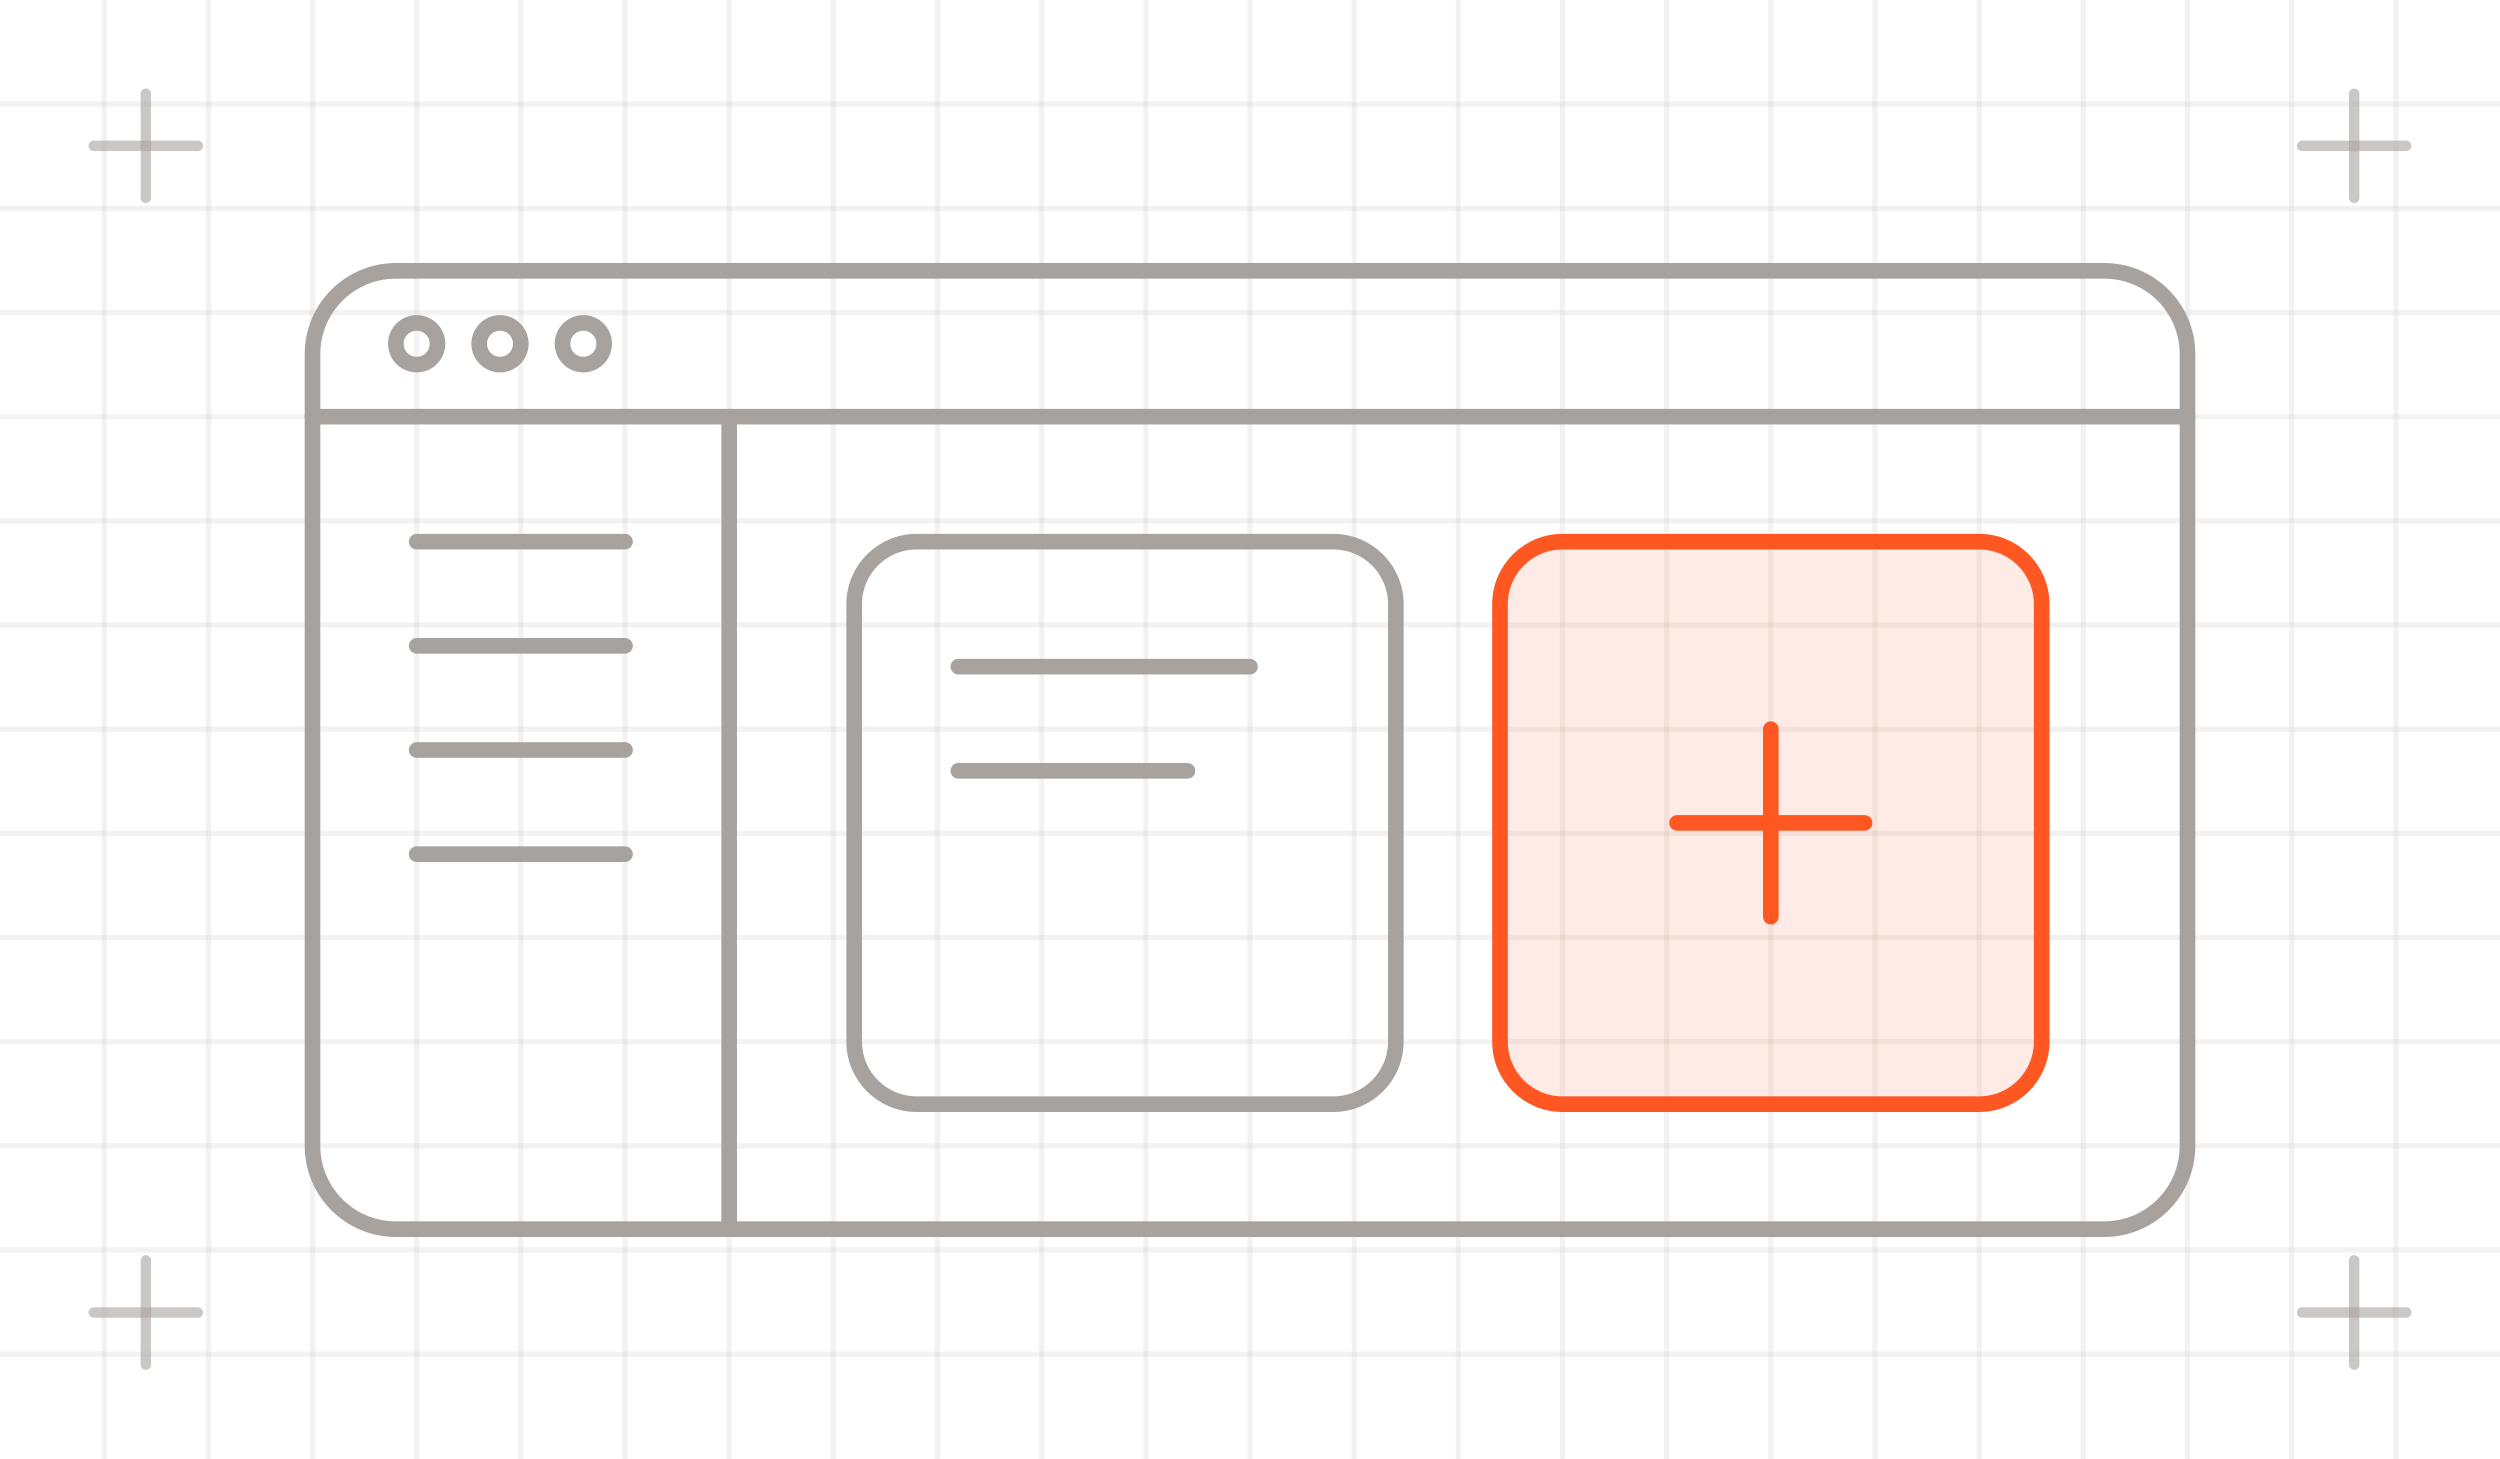
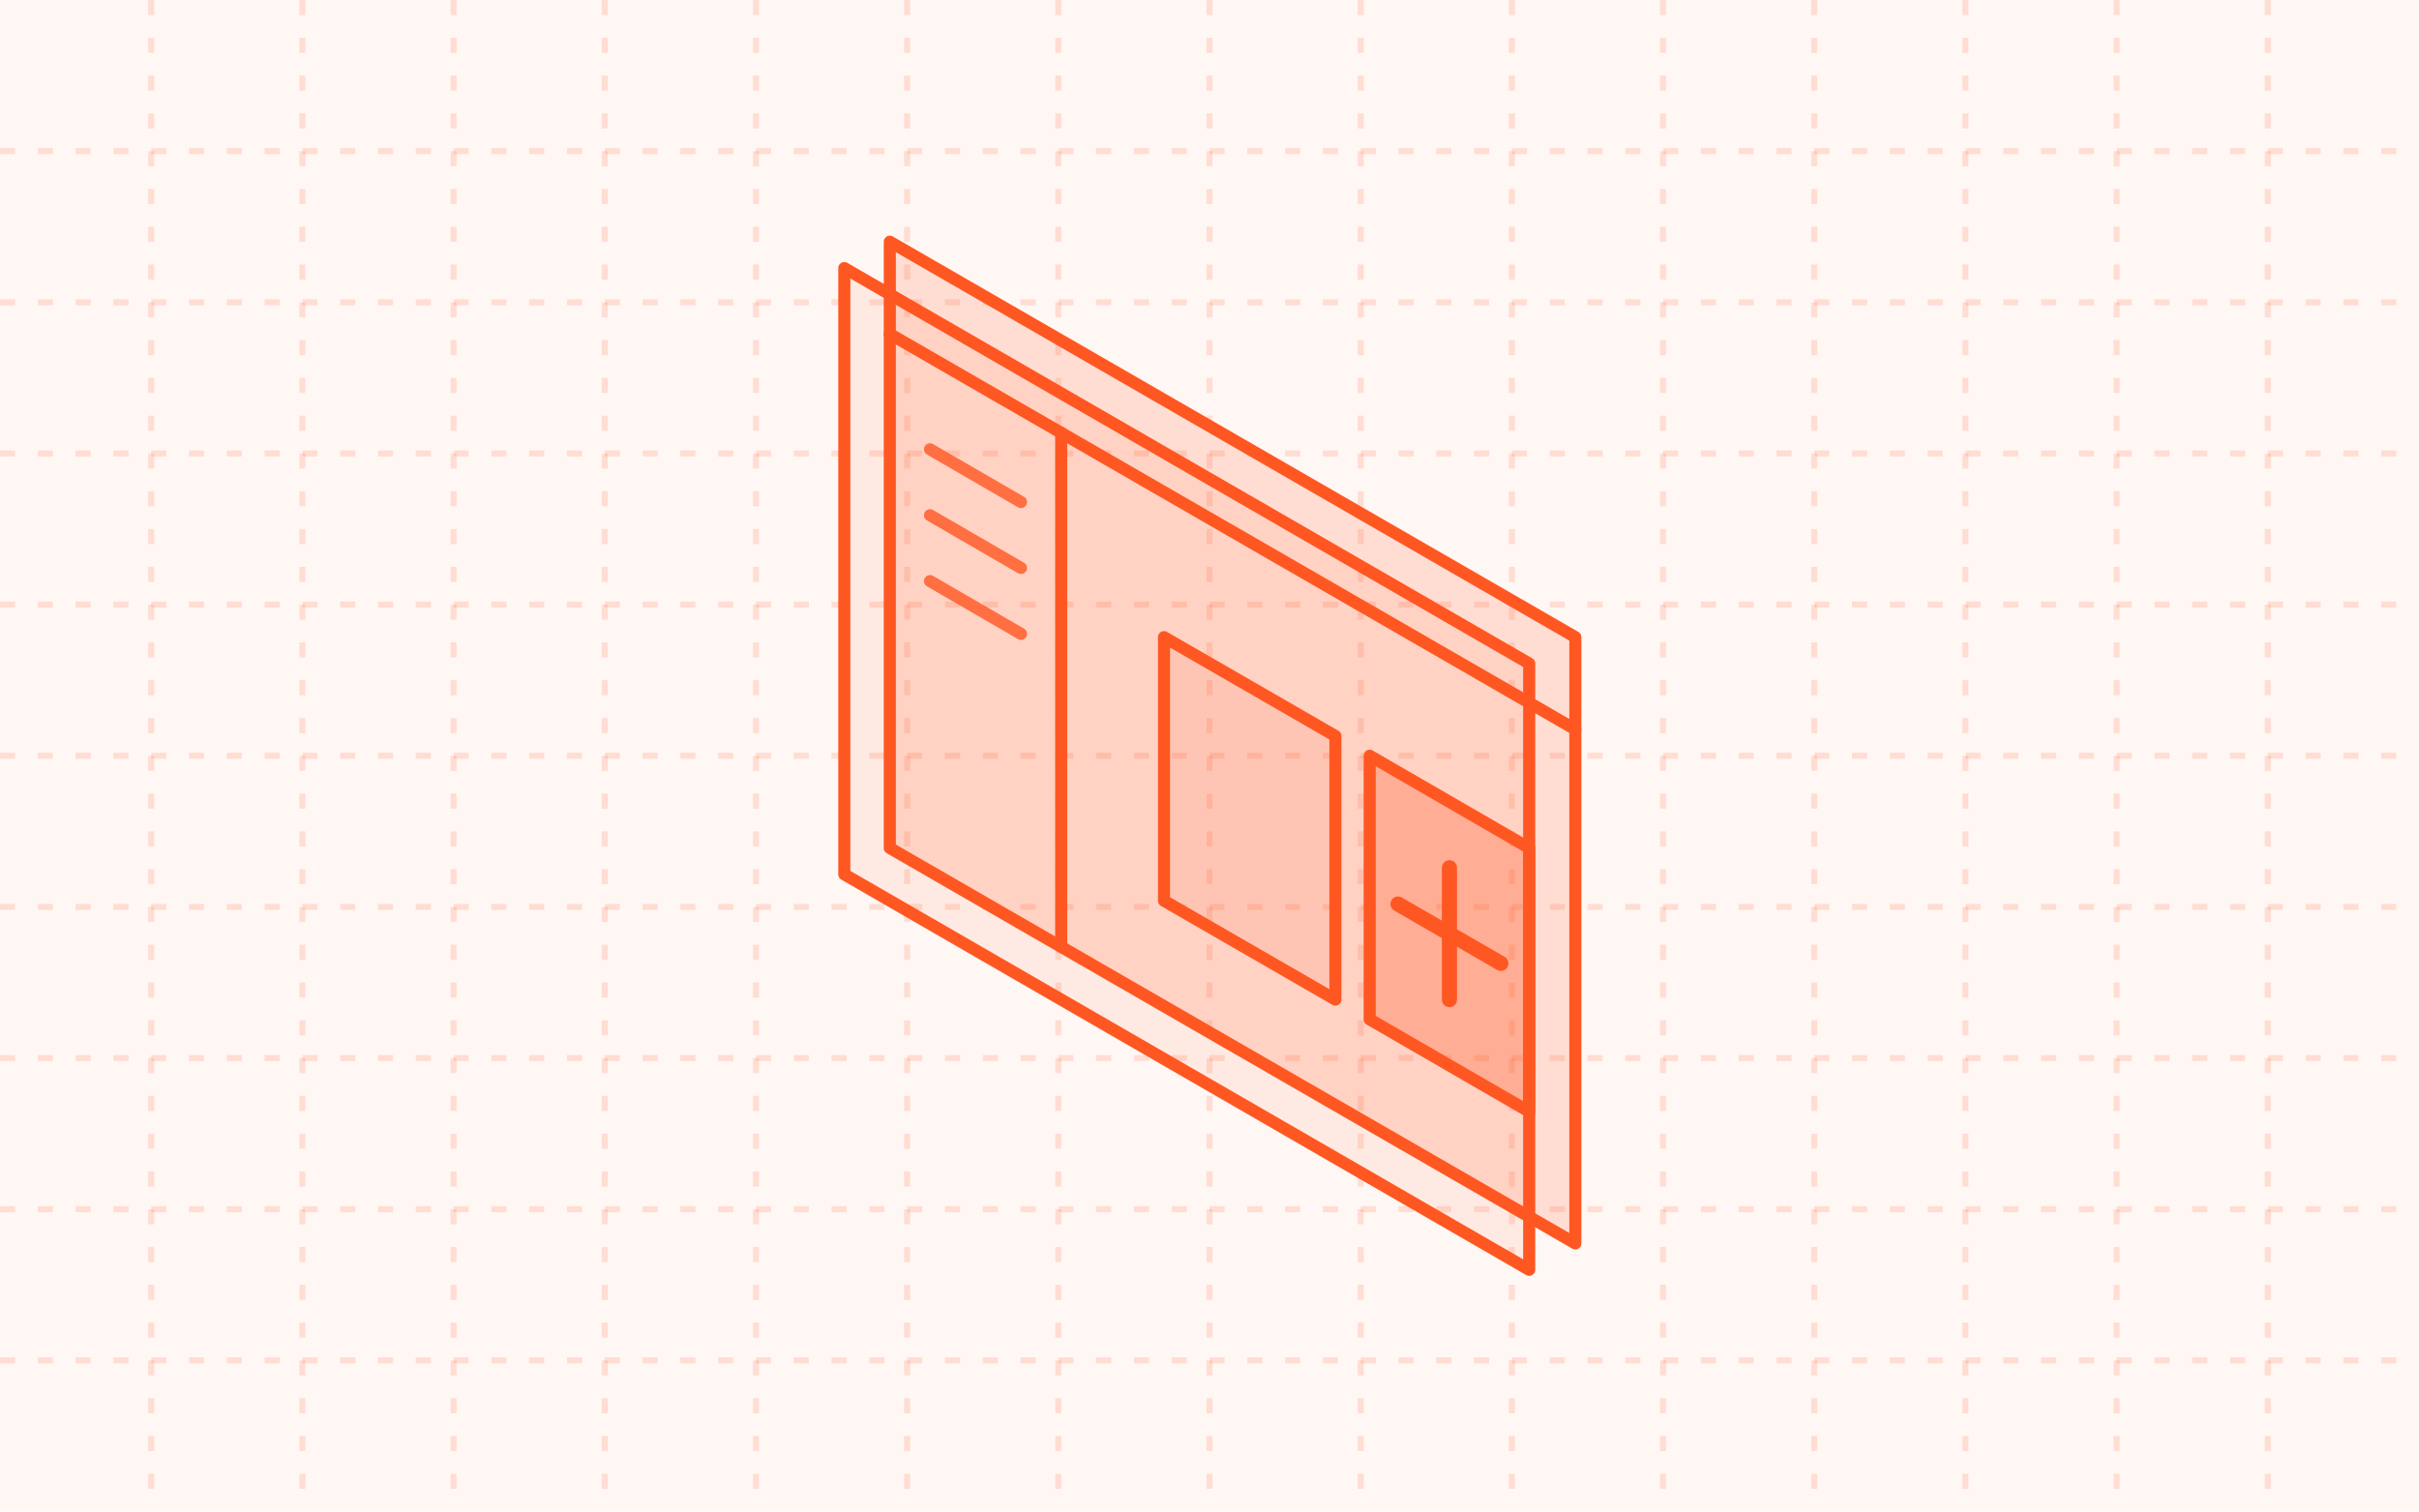
- <svg xmlns="http://www.w3.org/2000/svg" viewBox="0 0 240 140" width="240" height="140" fill="none" stroke-linecap="round" stroke-linejoin="round">
-   <g stroke="#A8A29E" stroke-opacity="0.14" stroke-width="0.5">
-     <line x1="10" y1="0" x2="10" y2="140" />
-     <line x1="20" y1="0" x2="20" y2="140" />
-     <line x1="30" y1="0" x2="30" y2="140" />
-     <line x1="40" y1="0" x2="40" y2="140" />
-     <line x1="50" y1="0" x2="50" y2="140" />
-     <line x1="60" y1="0" x2="60" y2="140" />
-     <line x1="70" y1="0" x2="70" y2="140" />
-     <line x1="80" y1="0" x2="80" y2="140" />
-     <line x1="90" y1="0" x2="90" y2="140" />
-     <line x1="100" y1="0" x2="100" y2="140" />
-     <line x1="110" y1="0" x2="110" y2="140" />
-     <line x1="120" y1="0" x2="120" y2="140" />
-     <line x1="130" y1="0" x2="130" y2="140" />
-     <line x1="140" y1="0" x2="140" y2="140" />
-     <line x1="150" y1="0" x2="150" y2="140" />
-     <line x1="160" y1="0" x2="160" y2="140" />
-     <line x1="170" y1="0" x2="170" y2="140" />
-     <line x1="180" y1="0" x2="180" y2="140" />
-     <line x1="190" y1="0" x2="190" y2="140" />
-     <line x1="200" y1="0" x2="200" y2="140" />
-     <line x1="210" y1="0" x2="210" y2="140" />
-     <line x1="220" y1="0" x2="220" y2="140" />
-     <line x1="230" y1="0" x2="230" y2="140" />
-     <line x1="0" y1="10" x2="240" y2="10" />
-     <line x1="0" y1="20" x2="240" y2="20" />
-     <line x1="0" y1="30" x2="240" y2="30" />
-     <line x1="0" y1="40" x2="240" y2="40" />
-     <line x1="0" y1="50" x2="240" y2="50" />
-     <line x1="0" y1="60" x2="240" y2="60" />
-     <line x1="0" y1="70" x2="240" y2="70" />
-     <line x1="0" y1="80" x2="240" y2="80" />
-     <line x1="0" y1="90" x2="240" y2="90" />
-     <line x1="0" y1="100" x2="240" y2="100" />
-     <line x1="0" y1="110" x2="240" y2="110" />
-     <line x1="0" y1="120" x2="240" y2="120" />
-     <line x1="0" y1="130" x2="240" y2="130" />
+ <svg xmlns="http://www.w3.org/2000/svg" viewBox="0 0 320 200" width="320" height="200" fill="none">
+   <rect width="320" height="200" fill="#FF5722" fill-opacity="0.05" />
+   <g stroke="#FF5722" stroke-opacity="0.16" stroke-width="0.8" stroke-dasharray="2 3">
+     <line x1="20" y1="0" x2="20" y2="200" />
+     <line x1="40" y1="0" x2="40" y2="200" />
+     <line x1="60" y1="0" x2="60" y2="200" />
+     <line x1="80" y1="0" x2="80" y2="200" />
+     <line x1="100" y1="0" x2="100" y2="200" />
+     <line x1="120" y1="0" x2="120" y2="200" />
+     <line x1="140" y1="0" x2="140" y2="200" />
+     <line x1="160" y1="0" x2="160" y2="200" />
+     <line x1="180" y1="0" x2="180" y2="200" />
+     <line x1="200" y1="0" x2="200" y2="200" />
+     <line x1="220" y1="0" x2="220" y2="200" />
+     <line x1="240" y1="0" x2="240" y2="200" />
+     <line x1="260" y1="0" x2="260" y2="200" />
+     <line x1="280" y1="0" x2="280" y2="200" />
+     <line x1="300" y1="0" x2="300" y2="200" />
+     <line x1="0" y1="20" x2="320" y2="20" />
+     <line x1="0" y1="40" x2="320" y2="40" />
+     <line x1="0" y1="60" x2="320" y2="60" />
+     <line x1="0" y1="80" x2="320" y2="80" />
+     <line x1="0" y1="100" x2="320" y2="100" />
+     <line x1="0" y1="120" x2="320" y2="120" />
+     <line x1="0" y1="140" x2="320" y2="140" />
+     <line x1="0" y1="160" x2="320" y2="160" />
+     <line x1="0" y1="180" x2="320" y2="180" />
  </g>
-   <g stroke="#A8A29E" stroke-opacity="0.6" stroke-width="1">
-     <line x1="9" y1="14" x2="19" y2="14" />
-     <line x1="14" y1="9" x2="14" y2="19" />
-     <line x1="221" y1="14" x2="231" y2="14" />
-     <line x1="226" y1="9" x2="226" y2="19" />
-     <line x1="9" y1="126" x2="19" y2="126" />
-     <line x1="14" y1="121" x2="14" y2="131" />
-     <line x1="221" y1="126" x2="231" y2="126" />
-     <line x1="226" y1="121" x2="226" y2="131" />
-   </g>
-   <g stroke-width="1.5">
-     <rect x="30" y="26" width="180" height="92" rx="8" stroke="#A8A29E" fill="none" />
-     <line x1="30" y1="40" x2="210" y2="40" stroke="#A8A29E" />
-     <circle cx="40" cy="33" r="2" stroke="#A8A29E" fill="none" />
-     <circle cx="48" cy="33" r="2" stroke="#A8A29E" fill="none" />
-     <circle cx="56" cy="33" r="2" stroke="#A8A29E" fill="none" />
-     <line x1="70" y1="40" x2="70" y2="118" stroke="#A8A29E" />
-     <line x1="40" y1="52" x2="60" y2="52" stroke="#A8A29E" />
-     <line x1="40" y1="62" x2="60" y2="62" stroke="#A8A29E" />
-     <line x1="40" y1="72" x2="60" y2="72" stroke="#A8A29E" />
-     <line x1="40" y1="82" x2="60" y2="82" stroke="#A8A29E" />
-     <rect x="82" y="52" width="52" height="54" rx="6" stroke="#A8A29E" fill="none" />
-     <line x1="92" y1="64" x2="120" y2="64" stroke="#A8A29E" />
-     <line x1="92" y1="74" x2="114" y2="74" stroke="#A8A29E" />
-     <rect x="144" y="52" width="52" height="54" rx="6" stroke="#FF5722" fill="#FF5722" fill-opacity="0.12" />
-     <line x1="170" y1="70" x2="170" y2="88" stroke="#FF5722" />
-     <line x1="161" y1="79" x2="179" y2="79" stroke="#FF5722" />
+   <g transform="translate(160 100) scale(0.872) translate(-163.4 -132.0)">
+     <path d="M108.0 150.0 L211.9 210.0 L211.9 118.0 L108.0 58.0 Z" fill="#FF5722" fill-opacity="0.08" stroke="#FF5722" stroke-opacity="1.0" vector-effect="non-scaling-stroke" stroke-width="1.6" stroke-linejoin="round" />
+     <path d="M114.9 146.0 L218.9 206.0 L218.9 114.0 L114.9 54.0 Z" fill="#FF5722" fill-opacity="0.16" stroke="#FF5722" stroke-opacity="1.0" vector-effect="non-scaling-stroke" stroke-width="1.6" stroke-linejoin="round" />
+     <line x1="114.9" y1="68.0" x2="218.9" y2="128.0" stroke="#FF5722" stroke-opacity="1.0" vector-effect="non-scaling-stroke" stroke-width="1.6" stroke-linecap="round" />
+     <line x1="140.9" y1="161.0" x2="140.9" y2="83.0" stroke="#FF5722" stroke-opacity="1.0" vector-effect="non-scaling-stroke" stroke-width="1.6" stroke-linecap="round" />
+     <line x1="121.0" y1="85.5" x2="134.8" y2="93.5" stroke="#FF5722" stroke-opacity="0.8" vector-effect="non-scaling-stroke" stroke-width="1.6" stroke-linecap="round" />
+     <line x1="121.0" y1="95.5" x2="134.8" y2="103.5" stroke="#FF5722" stroke-opacity="0.8" vector-effect="non-scaling-stroke" stroke-width="1.6" stroke-linecap="round" />
+     <line x1="121.0" y1="105.5" x2="134.8" y2="113.5" stroke="#FF5722" stroke-opacity="0.8" vector-effect="non-scaling-stroke" stroke-width="1.6" stroke-linecap="round" />
+     <path d="M156.5 154.0 L182.5 169.0 L182.5 129.0 L156.5 114.0 Z" fill="#FF5722" fill-opacity="0.1" stroke="#FF5722" stroke-opacity="1.0" vector-effect="non-scaling-stroke" stroke-width="1.6" stroke-linejoin="round" />
+     <path d="M187.7 172.0 L211.9 186.0 L211.9 146.0 L187.7 132.0 Z" fill="#FF5722" fill-opacity="0.3" stroke="#FF5722" stroke-opacity="1.0" vector-effect="non-scaling-stroke" stroke-width="1.6" stroke-linejoin="round" />
+     <line x1="199.8" y1="169.0" x2="199.8" y2="149.0" stroke="#FF5722" stroke-opacity="1" vector-effect="non-scaling-stroke" stroke-width="2" stroke-linecap="round" />
+     <line x1="192.0" y1="154.5" x2="207.6" y2="163.5" stroke="#FF5722" stroke-opacity="1" vector-effect="non-scaling-stroke" stroke-width="2" stroke-linecap="round" />
  </g>
</svg>
